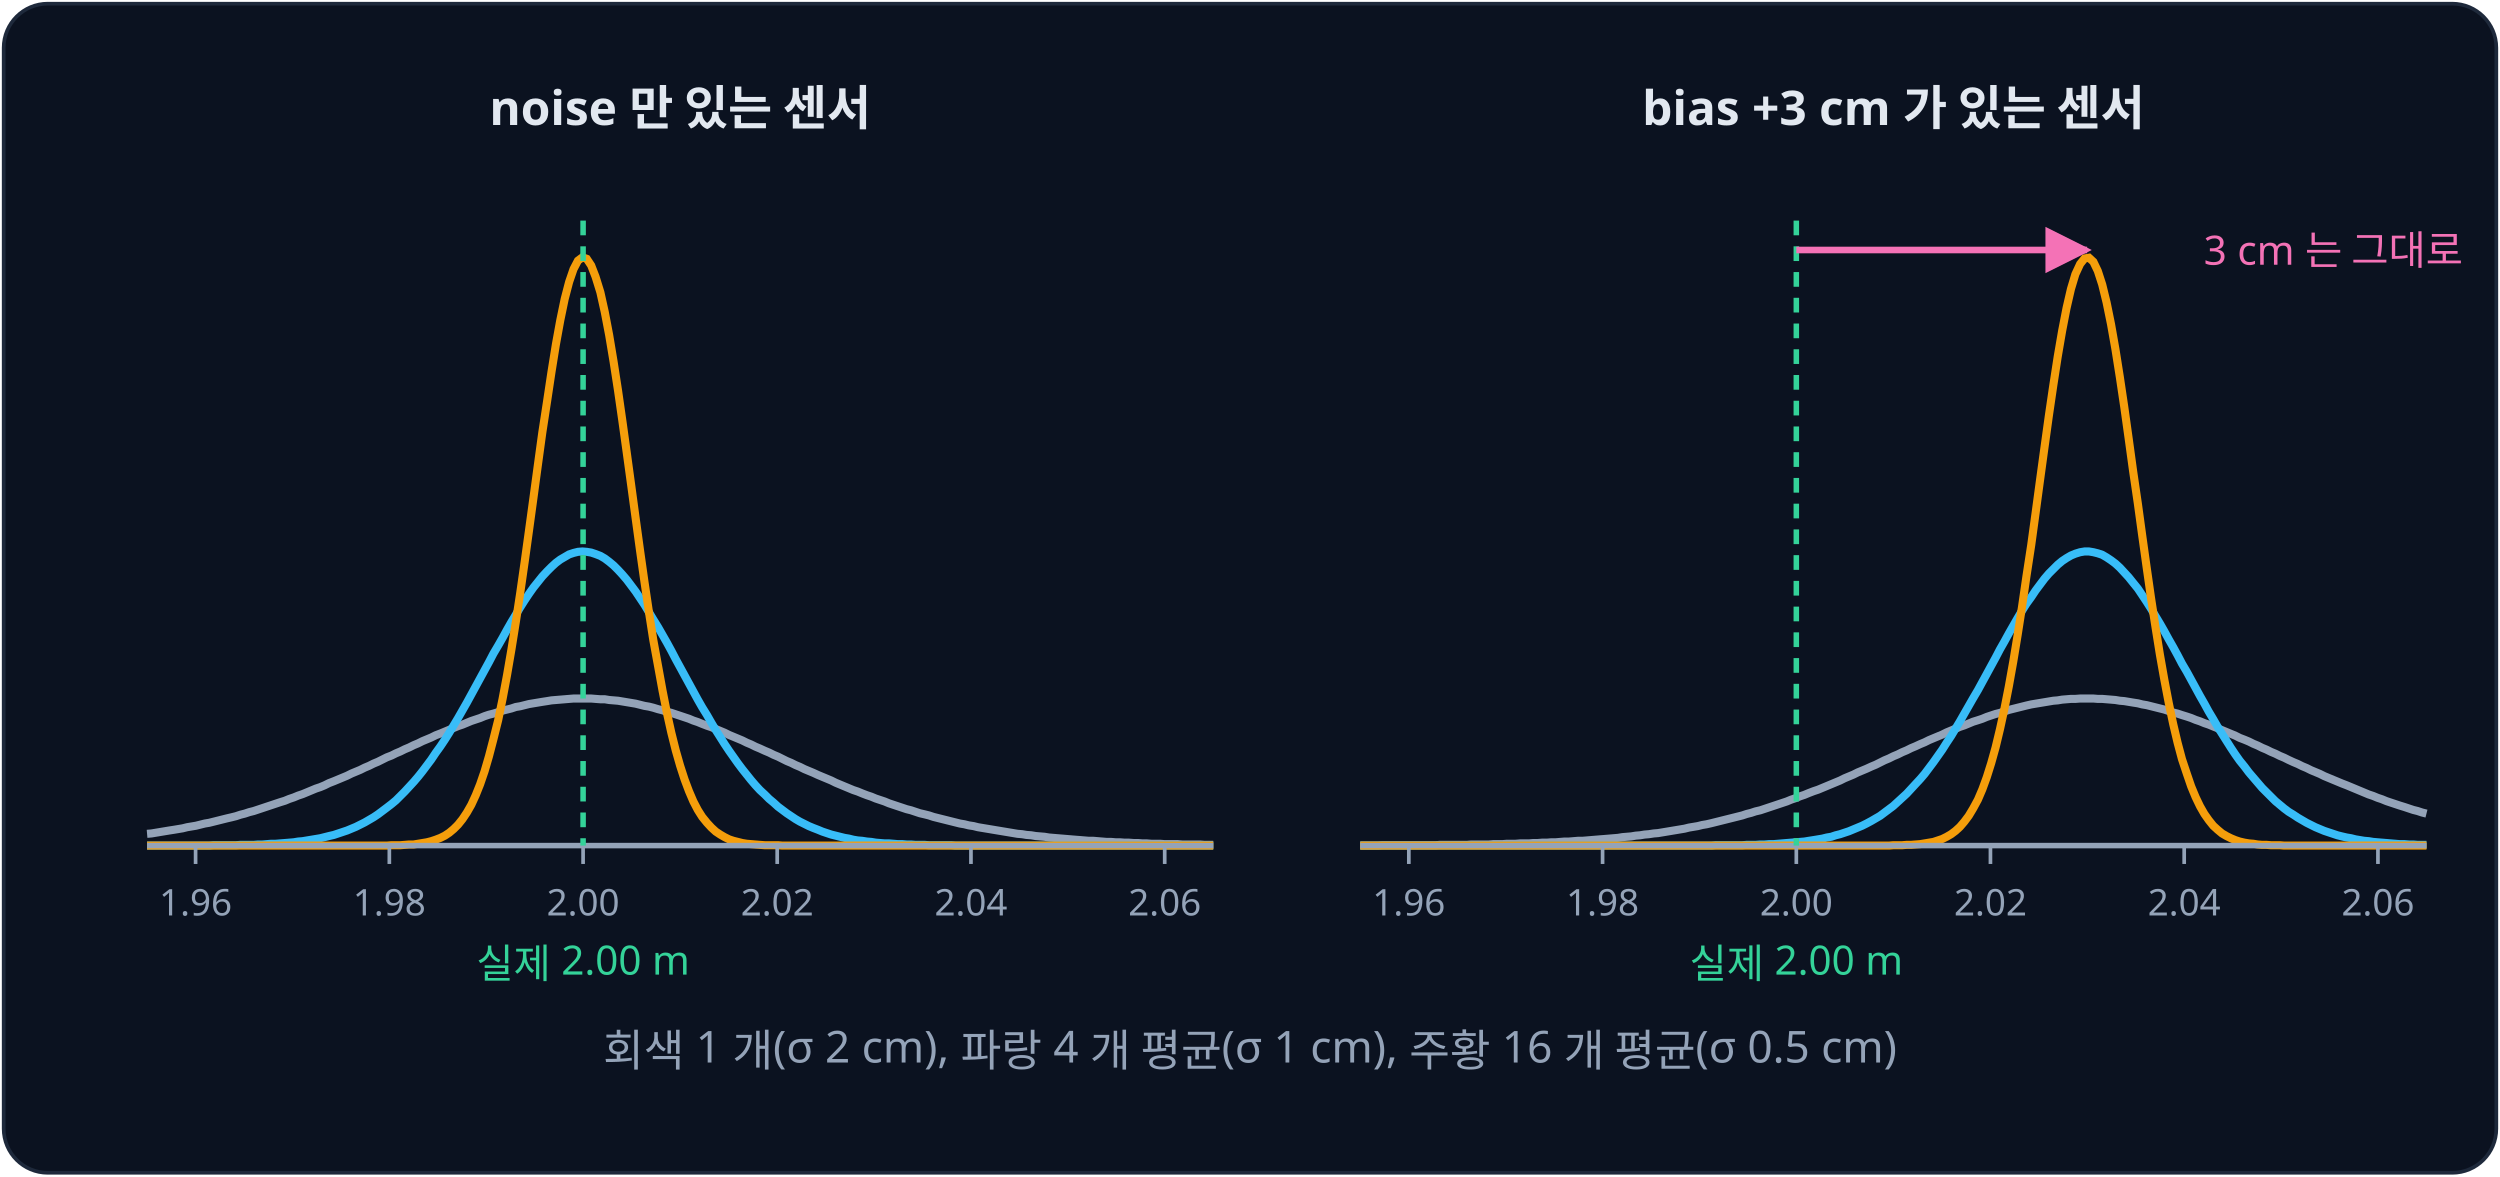
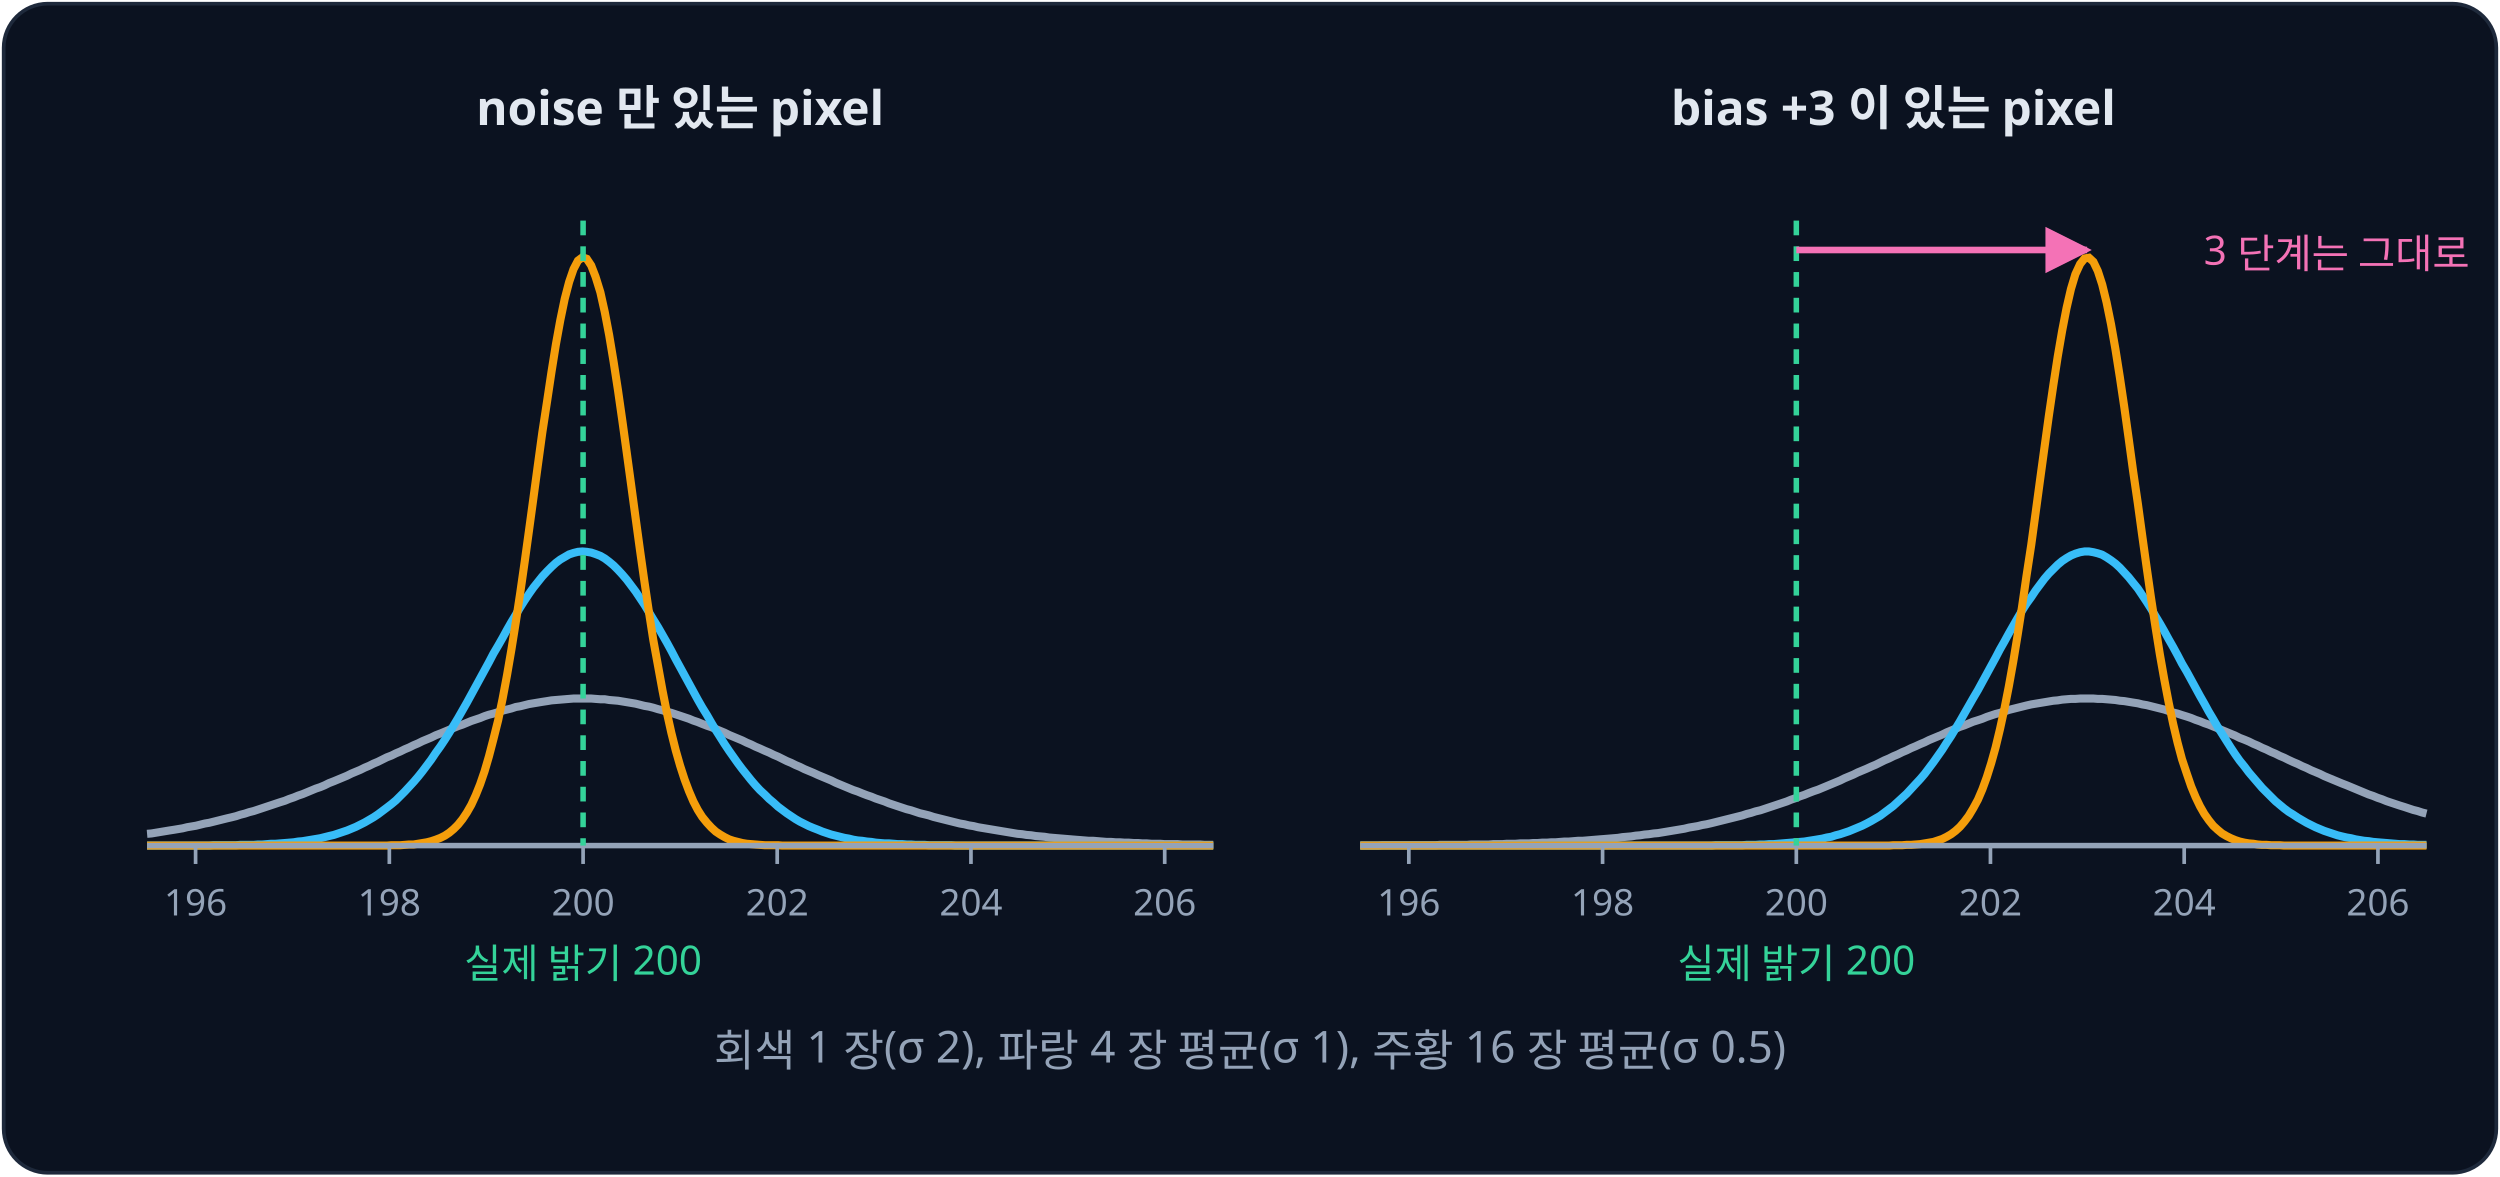
<svg xmlns="http://www.w3.org/2000/svg" viewBox="0 0 680 320" font-family="Pretendard, 'Apple SD Gothic Neo', 'Noto Sans KR', system-ui, sans-serif">
  <defs>
    <marker id="am" viewBox="0 0 10 10" refX="9" refY="5" markerWidth="7" markerHeight="7" orient="auto-start-reverse">
      <path d="M0,0 L10,5 L0,10 z" fill="#94a3b8" />
    </marker>
    <marker id="aa" viewBox="0 0 10 10" refX="9" refY="5" markerWidth="7" markerHeight="7" orient="auto-start-reverse">
      <path d="M0,0 L10,5 L0,10 z" fill="#f59e0b" />
    </marker>
    <marker id="as" viewBox="0 0 10 10" refX="9" refY="5" markerWidth="7" markerHeight="7" orient="auto-start-reverse">
      <path d="M0,0 L10,5 L0,10 z" fill="#38bdf8" />
    </marker>
    <marker id="ag" viewBox="0 0 10 10" refX="9" refY="5" markerWidth="7" markerHeight="7" orient="auto-start-reverse">
      <path d="M0,0 L10,5 L0,10 z" fill="#34d399" />
    </marker>
    <marker id="ar" viewBox="0 0 10 10" refX="9" refY="5" markerWidth="7" markerHeight="7" orient="auto-start-reverse">
      <path d="M0,0 L10,5 L0,10 z" fill="#f472b6" />
    </marker>
  </defs>
  <rect x="1" y="1" width="678" height="318" rx="12" fill="#0b1220" stroke="#1e293b" />
  <polyline points="40.0,226.8 41.2,226.7 42.4,226.5 43.6,226.3 44.8,226.1 46.0,225.9 47.3,225.7 48.5,225.5 49.7,225.3 50.9,225.0 52.1,224.8 53.3,224.6 54.5,224.3 55.7,224.0 56.9,223.8 58.1,223.5 59.3,223.2 60.5,222.9 61.7,222.6 63.0,222.3 64.2,222.0 65.4,221.6 66.6,221.3 67.8,220.9 69.0,220.6 70.2,220.2 71.4,219.8 72.6,219.4 73.8,219.0 75.0,218.6 76.2,218.2 77.5,217.8 78.7,217.3 79.9,216.9 81.1,216.4 82.3,216.0 83.5,215.5 84.7,215.0 85.9,214.5 87.1,214.1 88.3,213.6 89.5,213.0 90.8,212.5 92.0,212.0 93.2,211.5 94.4,211.0 95.6,210.4 96.8,209.9 98.0,209.4 99.2,208.8 100.4,208.3 101.6,207.7 102.8,207.2 104.0,206.6 105.2,206.0 106.5,205.5 107.7,204.9 108.9,204.4 110.1,203.8 111.3,203.3 112.5,202.7 113.7,202.2 114.9,201.6 116.1,201.1 117.3,200.6 118.5,200.0 119.8,199.5 121.0,199.0 122.2,198.5 123.4,198.0 124.6,197.5 125.8,197.1 127.0,196.6 128.2,196.1 129.4,195.7 130.6,195.3 131.8,194.8 133.0,194.4 134.2,194.1 135.5,193.7 136.7,193.3 137.9,193.0 139.1,192.7 140.3,192.3 141.5,192.1 142.7,191.8 143.9,191.5 145.1,191.3 146.3,191.1 147.5,190.9 148.8,190.7 150.0,190.5 151.2,190.4 152.4,190.3 153.6,190.2 154.8,190.1 156.0,190.0 157.2,190.0 158.4,190.0 159.6,190.0 160.8,190.0 162.0,190.1 163.3,190.2 164.5,190.2 165.7,190.4 166.9,190.5 168.1,190.6 169.3,190.8 170.5,191.0 171.7,191.2 172.9,191.4 174.1,191.7 175.3,192.0 176.5,192.2 177.7,192.5 179.0,192.9 180.2,193.2 181.4,193.6 182.6,193.9 183.8,194.3 185.0,194.7 186.2,195.1 187.4,195.5 188.6,196.0 189.8,196.4 191.0,196.9 192.3,197.4 193.5,197.8 194.7,198.3 195.9,198.8 197.1,199.3 198.3,199.9 199.5,200.4 200.7,200.9 201.9,201.4 203.1,202.0 204.3,202.5 205.5,203.1 206.7,203.6 208.0,204.2 209.2,204.7 210.4,205.3 211.6,205.8 212.8,206.4 214.0,207.0 215.2,207.5 216.4,208.1 217.6,208.6 218.8,209.2 220.0,209.7 221.2,210.2 222.5,210.8 223.7,211.3 224.9,211.8 226.1,212.3 227.3,212.9 228.5,213.4 229.7,213.9 230.9,214.4 232.1,214.9 233.3,215.3 234.5,215.8 235.8,216.3 237.0,216.7 238.2,217.2 239.4,217.6 240.6,218.0 241.8,218.5 243.0,218.9 244.2,219.3 245.4,219.7 246.6,220.1 247.8,220.4 249.0,220.8 250.2,221.2 251.5,221.5 252.7,221.8 253.9,222.2 255.1,222.5 256.3,222.8 257.5,223.1 258.7,223.4 259.9,223.7 261.1,224.0 262.3,224.2 263.5,224.5 264.8,224.7 266.0,225.0 267.2,225.2 268.4,225.4 269.6,225.6 270.8,225.8 272.0,226.0 273.2,226.2 274.4,226.4 275.6,226.6 276.8,226.8 278.0,226.9 279.2,227.1 280.5,227.2 281.7,227.4 282.9,227.5 284.1,227.6 285.3,227.8 286.5,227.9 287.7,228.0 288.9,228.1 290.1,228.2 291.3,228.3 292.5,228.4 293.8,228.5 295.0,228.6 296.2,228.7 297.4,228.7 298.6,228.8 299.8,228.9 301.0,229.0 302.2,229.0 303.4,229.1 304.6,229.1 305.8,229.2 307.0,229.2 308.3,229.3 309.5,229.3 310.7,229.4 311.9,229.4 313.1,229.5 314.3,229.5 315.5,229.5 316.7,229.6 317.9,229.6 319.1,229.6 320.3,229.6 321.5,229.7 322.7,229.7 324.0,229.7 325.2,229.7 326.4,229.7 327.6,229.8 328.8,229.8 330.0,229.8" fill="none" stroke="#94a3b8" stroke-width="2.2" />
  <polyline points="40.0,230.0 41.2,230.0 42.4,230.0 43.6,230.0 44.8,230.0 46.0,230.0 47.3,230.0 48.5,230.0 49.7,230.0 50.9,230.0 52.1,230.0 53.3,230.0 54.5,230.0 55.7,230.0 56.9,230.0 58.1,229.9 59.3,229.9 60.5,229.9 61.7,229.9 63.0,229.9 64.2,229.9 65.4,229.8 66.6,229.8 67.8,229.8 69.0,229.8 70.2,229.7 71.4,229.7 72.6,229.6 73.8,229.5 75.0,229.5 76.2,229.4 77.5,229.3 78.7,229.2 79.9,229.1 81.1,228.9 82.3,228.8 83.5,228.6 84.7,228.4 85.9,228.2 87.1,228.0 88.3,227.7 89.5,227.4 90.8,227.1 92.0,226.7 93.2,226.3 94.4,225.9 95.6,225.4 96.8,224.9 98.0,224.3 99.2,223.7 100.4,223.0 101.6,222.3 102.8,221.5 104.0,220.6 105.2,219.7 106.5,218.7 107.7,217.7 108.9,216.5 110.1,215.3 111.3,214.0 112.5,212.7 113.7,211.3 114.9,209.8 116.1,208.2 117.3,206.6 118.5,204.8 119.8,203.0 121.0,201.2 122.2,199.3 123.4,197.3 124.6,195.3 125.8,193.2 127.0,191.1 128.2,188.9 129.4,186.7 130.6,184.5 131.8,182.3 133.0,180.1 134.2,177.8 135.5,175.6 136.7,173.5 137.9,171.3 139.1,169.2 140.3,167.2 141.5,165.2 142.7,163.3 143.9,161.5 145.1,159.8 146.3,158.3 147.5,156.8 148.8,155.4 150.0,154.2 151.2,153.1 152.4,152.2 153.6,151.5 154.8,150.8 156.0,150.4 157.2,150.1 158.4,150.0 159.6,150.1 160.8,150.3 162.0,150.7 163.3,151.2 164.5,151.9 165.7,152.8 166.9,153.8 168.1,155.0 169.3,156.3 170.5,157.7 171.7,159.3 172.9,160.9 174.1,162.7 175.3,164.5 176.5,166.5 177.7,168.5 179.0,170.6 180.2,172.7 181.4,174.8 182.6,177.0 183.8,179.3 185.0,181.5 186.2,183.7 187.4,185.9 188.6,188.1 189.8,190.3 191.0,192.4 192.3,194.5 193.5,196.6 194.7,198.6 195.9,200.5 197.1,202.4 198.3,204.2 199.5,205.9 200.7,207.6 201.9,209.2 203.1,210.7 204.3,212.2 205.5,213.6 206.7,214.9 208.0,216.1 209.2,217.3 210.4,218.3 211.6,219.4 212.8,220.3 214.0,221.2 215.2,222.0 216.4,222.8 217.6,223.5 218.8,224.1 220.0,224.7 221.2,225.2 222.5,225.7 223.7,226.2 224.9,226.6 226.1,227.0 227.3,227.3 228.5,227.6 229.7,227.9 230.9,228.1 232.1,228.4 233.3,228.6 234.5,228.7 235.8,228.9 237.0,229.0 238.2,229.2 239.4,229.3 240.6,229.4 241.8,229.4 243.0,229.5 244.2,229.6 245.4,229.6 246.6,229.7 247.8,229.7 249.0,229.8 250.2,229.8 251.5,229.8 252.7,229.9 253.9,229.9 255.1,229.9 256.3,229.9 257.5,229.9 258.7,229.9 259.9,230.0 261.1,230.0 262.3,230.0 263.5,230.0 264.8,230.0 266.0,230.0 267.2,230.0 268.4,230.0 269.6,230.0 270.8,230.0 272.0,230.0 273.2,230.0 274.4,230.0 275.6,230.0 276.8,230.0 278.0,230.0 279.2,230.0 280.5,230.0 281.7,230.0 282.9,230.0 284.1,230.0 285.3,230.0 286.5,230.0 287.7,230.0 288.9,230.0 290.1,230.0 291.3,230.0 292.5,230.0 293.8,230.0 295.0,230.0 296.2,230.0 297.4,230.0 298.6,230.0 299.8,230.0 301.0,230.0 302.2,230.0 303.4,230.0 304.6,230.0 305.8,230.0 307.0,230.0 308.3,230.0 309.5,230.0 310.7,230.0 311.9,230.0 313.1,230.0 314.3,230.0 315.5,230.0 316.7,230.0 317.9,230.0 319.1,230.0 320.3,230.0 321.5,230.0 322.7,230.0 324.0,230.0 325.2,230.0 326.4,230.0 327.6,230.0 328.8,230.0 330.0,230.0" fill="none" stroke="#38bdf8" stroke-width="2.2" />
  <polyline points="40.0,230.0 41.2,230.0 42.4,230.0 43.6,230.0 44.8,230.0 46.0,230.0 47.3,230.0 48.5,230.0 49.7,230.0 50.9,230.0 52.1,230.0 53.3,230.0 54.5,230.0 55.7,230.0 56.9,230.0 58.1,230.0 59.3,230.0 60.5,230.0 61.7,230.0 63.0,230.0 64.2,230.0 65.4,230.0 66.6,230.0 67.8,230.0 69.0,230.0 70.2,230.0 71.4,230.0 72.6,230.0 73.8,230.0 75.0,230.0 76.2,230.0 77.5,230.0 78.7,230.0 79.9,230.0 81.1,230.0 82.3,230.0 83.5,230.0 84.7,230.0 85.9,230.0 87.1,230.0 88.3,230.0 89.5,230.0 90.8,230.0 92.0,230.0 93.2,230.0 94.4,230.0 95.6,230.0 96.8,230.0 98.0,230.0 99.2,230.0 100.4,230.0 101.6,230.0 102.8,230.0 104.0,230.0 105.2,230.0 106.5,229.9 107.7,229.9 108.9,229.9 110.1,229.8 111.3,229.7 112.5,229.7 113.7,229.5 114.9,229.3 116.1,229.1 117.3,228.8 118.5,228.4 119.8,227.9 121.0,227.3 122.2,226.5 123.4,225.5 124.6,224.3 125.8,222.8 127.0,221.0 128.2,218.9 129.4,216.3 130.6,213.3 131.8,209.8 133.0,205.7 134.2,201.1 135.5,195.9 136.7,190.1 137.9,183.7 139.1,176.7 140.3,169.2 141.5,161.3 142.7,152.9 143.9,144.2 145.1,135.4 146.3,126.5 147.5,117.7 148.8,109.2 150.0,101.2 151.2,93.7 152.4,87.1 153.6,81.3 154.8,76.7 156.0,73.2 157.2,70.9 158.4,70.0 159.6,70.4 160.8,72.2 162.0,75.3 163.3,79.5 164.5,84.9 165.7,91.2 166.9,98.4 168.1,106.2 169.3,114.6 170.5,123.3 171.7,132.1 172.9,141.0 174.1,149.8 175.3,158.3 176.5,166.4 177.7,174.1 179.0,181.2 180.2,187.8 181.4,193.9 182.6,199.3 183.8,204.1 185.0,208.3 186.2,212.0 187.4,215.2 188.6,218.0 189.8,220.3 191.0,222.2 192.3,223.8 193.5,225.1 194.7,226.2 195.9,227.0 197.1,227.7 198.3,228.3 199.5,228.7 200.7,229.0 201.9,229.3 203.1,229.5 204.3,229.6 205.5,229.7 206.7,229.8 208.0,229.9 209.2,229.9 210.4,229.9 211.6,229.9 212.8,230.0 214.0,230.0 215.2,230.0 216.4,230.0 217.6,230.0 218.8,230.0 220.0,230.0 221.2,230.0 222.5,230.0 223.7,230.0 224.9,230.0 226.1,230.0 227.3,230.0 228.5,230.0 229.7,230.0 230.9,230.0 232.1,230.0 233.3,230.0 234.5,230.0 235.8,230.0 237.0,230.0 238.2,230.0 239.4,230.0 240.6,230.0 241.8,230.0 243.0,230.0 244.2,230.0 245.4,230.0 246.6,230.0 247.8,230.0 249.0,230.0 250.2,230.0 251.5,230.0 252.7,230.0 253.9,230.0 255.1,230.0 256.3,230.0 257.5,230.0 258.7,230.0 259.9,230.0 261.1,230.0 262.3,230.0 263.5,230.0 264.8,230.0 266.0,230.0 267.2,230.0 268.4,230.0 269.6,230.0 270.8,230.0 272.0,230.0 273.2,230.0 274.4,230.0 275.6,230.0 276.8,230.0 278.0,230.0 279.2,230.0 280.5,230.0 281.7,230.0 282.9,230.0 284.1,230.0 285.3,230.0 286.5,230.0 287.7,230.0 288.9,230.0 290.1,230.0 291.3,230.0 292.5,230.0 293.8,230.0 295.0,230.0 296.2,230.0 297.4,230.0 298.6,230.0 299.8,230.0 301.0,230.0 302.2,230.0 303.4,230.0 304.6,230.0 305.8,230.0 307.0,230.0 308.3,230.0 309.5,230.0 310.7,230.0 311.9,230.0 313.1,230.0 314.3,230.0 315.5,230.0 316.7,230.0 317.9,230.0 319.1,230.0 320.3,230.0 321.5,230.0 322.7,230.0 324.0,230.0 325.2,230.0 326.4,230.0 327.6,230.0 328.8,230.0 330.0,230.0" fill="none" stroke="#f59e0b" stroke-width="2.2" />
  <line x1="40.0" y1="230.0" x2="330.0" y2="230.0" stroke="#94a3b8" stroke-width="1.5" />
  <line x1="53.2" y1="230.0" x2="53.2" y2="235.0" stroke="#94a3b8" stroke-width="1.0" />
-   <text x="53.2" y="249.0" fill="#94a3b8" font-size="10" text-anchor="middle">1.96</text>
+   <text x="53.2" y="249.0" fill="#94a3b8" font-size="10" text-anchor="middle">196</text>
  <line x1="105.9" y1="230.0" x2="105.9" y2="235.0" stroke="#94a3b8" stroke-width="1.0" />
-   <text x="105.9" y="249.0" fill="#94a3b8" font-size="10" text-anchor="middle">1.98</text>
+   <text x="105.9" y="249.0" fill="#94a3b8" font-size="10" text-anchor="middle">198</text>
  <line x1="158.6" y1="230.0" x2="158.6" y2="235.0" stroke="#94a3b8" stroke-width="1.0" />
-   <text x="158.6" y="249.0" fill="#94a3b8" font-size="10" text-anchor="middle">2.00</text>
+   <text x="158.6" y="249.0" fill="#94a3b8" font-size="10" text-anchor="middle">200</text>
  <line x1="211.4" y1="230.0" x2="211.4" y2="235.0" stroke="#94a3b8" stroke-width="1.0" />
-   <text x="211.4" y="249.0" fill="#94a3b8" font-size="10" text-anchor="middle">2.02</text>
+   <text x="211.4" y="249.0" fill="#94a3b8" font-size="10" text-anchor="middle">202</text>
  <line x1="264.1" y1="230.0" x2="264.1" y2="235.0" stroke="#94a3b8" stroke-width="1.0" />
-   <text x="264.1" y="249.0" fill="#94a3b8" font-size="10" text-anchor="middle">2.04</text>
+   <text x="264.1" y="249.0" fill="#94a3b8" font-size="10" text-anchor="middle">204</text>
  <line x1="316.8" y1="230.0" x2="316.8" y2="235.0" stroke="#94a3b8" stroke-width="1.0" />
-   <text x="316.8" y="249.0" fill="#94a3b8" font-size="10" text-anchor="middle">2.06</text>
+   <text x="316.8" y="249.0" fill="#94a3b8" font-size="10" text-anchor="middle">206</text>
  <line x1="158.6" y1="60.0" x2="158.6" y2="230.0" stroke="#34d399" stroke-width="1.5" stroke-dasharray="4 3" />
-   <text x="158.6" y="266.0" fill="#34d399" font-size="11" text-anchor="middle">실제 2.00 m</text>
-   <text x="185.0" y="34.0" fill="#e2e8f0" font-size="13" text-anchor="middle" font-weight="600">noise 만 있는 센서</text>
+   <text x="158.6" y="266.0" fill="#34d399" font-size="11" text-anchor="middle">실제 밝기 200</text>
+   <text x="185.0" y="34.0" fill="#e2e8f0" font-size="13" text-anchor="middle" font-weight="600">noise 만 있는 pixel</text>
  <polyline points="370.0,230.0 371.2,230.0 372.4,230.0 373.6,230.0 374.8,230.0 376.0,229.9 377.3,229.9 378.5,229.9 379.7,229.9 380.9,229.9 382.1,229.9 383.3,229.9 384.5,229.9 385.7,229.9 386.9,229.9 388.1,229.9 389.3,229.9 390.5,229.9 391.7,229.8 393.0,229.8 394.2,229.8 395.4,229.8 396.6,229.8 397.8,229.8 399.0,229.8 400.2,229.7 401.4,229.7 402.6,229.7 403.8,229.7 405.0,229.7 406.2,229.6 407.5,229.6 408.7,229.6 409.9,229.5 411.1,229.5 412.3,229.5 413.5,229.4 414.7,229.4 415.9,229.4 417.1,229.3 418.3,229.3 419.5,229.2 420.8,229.2 422.0,229.1 423.2,229.1 424.4,229.0 425.6,228.9 426.8,228.9 428.0,228.8 429.2,228.7 430.4,228.7 431.6,228.6 432.8,228.5 434.0,228.4 435.2,228.3 436.5,228.2 437.7,228.1 438.9,228.0 440.1,227.9 441.3,227.7 442.5,227.6 443.7,227.5 444.9,227.3 446.1,227.2 447.3,227.0 448.5,226.9 449.8,226.7 451.0,226.6 452.2,226.4 453.4,226.2 454.6,226.0 455.8,225.8 457.0,225.6 458.2,225.4 459.4,225.1 460.6,224.9 461.8,224.7 463.0,224.4 464.2,224.2 465.5,223.9 466.7,223.6 467.9,223.3 469.1,223.0 470.3,222.7 471.5,222.4 472.7,222.1 473.9,221.8 475.1,221.4 476.3,221.1 477.5,220.7 478.8,220.4 480.0,220.0 481.2,219.6 482.4,219.2 483.6,218.8 484.8,218.4 486.0,218.0 487.2,217.5 488.4,217.1 489.6,216.6 490.8,216.2 492.0,215.7 493.3,215.2 494.5,214.8 495.7,214.3 496.9,213.8 498.1,213.3 499.3,212.8 500.5,212.3 501.7,211.7 502.9,211.2 504.1,210.7 505.3,210.1 506.5,209.6 507.7,209.1 509.0,208.5 510.2,208.0 511.4,207.4 512.6,206.8 513.8,206.3 515.0,205.7 516.2,205.2 517.4,204.6 518.6,204.1 519.8,203.5 521.0,203.0 522.3,202.4 523.5,201.9 524.7,201.3 525.9,200.8 527.1,200.3 528.3,199.8 529.5,199.2 530.7,198.7 531.9,198.2 533.1,197.7 534.3,197.3 535.5,196.8 536.7,196.3 538.0,195.9 539.2,195.5 540.4,195.0 541.6,194.6 542.8,194.2 544.0,193.9 545.2,193.5 546.4,193.1 547.6,192.8 548.8,192.5 550.0,192.2 551.2,191.9 552.5,191.6 553.7,191.4 554.9,191.2 556.1,191.0 557.3,190.8 558.5,190.6 559.7,190.5 560.9,190.3 562.1,190.2 563.3,190.1 564.5,190.1 565.8,190.0 567.0,190.0 568.2,190.0 569.4,190.0 570.6,190.1 571.8,190.1 573.0,190.2 574.2,190.3 575.4,190.4 576.6,190.6 577.8,190.7 579.0,190.9 580.2,191.1 581.5,191.3 582.7,191.6 583.9,191.8 585.1,192.1 586.3,192.4 587.5,192.7 588.7,193.0 589.9,193.4 591.1,193.8 592.3,194.1 593.5,194.5 594.8,194.9 596.0,195.3 597.2,195.8 598.4,196.2 599.6,196.7 600.8,197.1 602.0,197.6 603.2,198.1 604.4,198.6 605.6,199.1 606.8,199.6 608.0,200.1 609.2,200.7 610.5,201.2 611.7,201.7 612.9,202.3 614.1,202.8 615.3,203.4 616.5,203.9 617.7,204.5 618.9,205.0 620.1,205.6 621.3,206.1 622.5,206.7 623.8,207.3 625.0,207.8 626.2,208.4 627.4,208.9 628.6,209.5 629.8,210.0 631.0,210.5 632.2,211.1 633.4,211.6 634.6,212.1 635.8,212.6 637.0,213.1 638.3,213.6 639.5,214.1 640.7,214.6 641.9,215.1 643.1,215.6 644.3,216.1 645.5,216.5 646.7,217.0 647.9,217.4 649.1,217.9 650.3,218.3 651.5,218.7 652.7,219.1 654.0,219.5 655.2,219.9 656.4,220.3 657.6,220.6 658.8,221.0 660.0,221.3" fill="none" stroke="#94a3b8" stroke-width="2.2" />
  <polyline points="370.0,230.0 371.2,230.0 372.4,230.0 373.6,230.0 374.8,230.0 376.0,230.0 377.3,230.0 378.5,230.0 379.7,230.0 380.9,230.0 382.1,230.0 383.3,230.0 384.5,230.0 385.7,230.0 386.9,230.0 388.1,230.0 389.3,230.0 390.5,230.0 391.7,230.0 393.0,230.0 394.2,230.0 395.4,230.0 396.6,230.0 397.8,230.0 399.0,230.0 400.2,230.0 401.4,230.0 402.6,230.0 403.8,230.0 405.0,230.0 406.2,230.0 407.5,230.0 408.7,230.0 409.9,230.0 411.1,230.0 412.3,230.0 413.5,230.0 414.7,230.0 415.9,230.0 417.1,230.0 418.3,230.0 419.5,230.0 420.8,230.0 422.0,230.0 423.2,230.0 424.4,230.0 425.6,230.0 426.8,230.0 428.0,230.0 429.2,230.0 430.4,230.0 431.6,230.0 432.8,230.0 434.0,230.0 435.2,230.0 436.5,230.0 437.7,230.0 438.9,230.0 440.1,230.0 441.3,230.0 442.5,230.0 443.7,230.0 444.9,230.0 446.1,230.0 447.3,230.0 448.5,230.0 449.8,230.0 451.0,230.0 452.2,230.0 453.4,230.0 454.6,230.0 455.8,230.0 457.0,230.0 458.2,230.0 459.4,230.0 460.6,230.0 461.8,230.0 463.0,230.0 464.2,230.0 465.5,230.0 466.7,229.9 467.9,229.9 469.1,229.9 470.3,229.9 471.5,229.9 472.7,229.9 473.9,229.9 475.1,229.8 476.3,229.8 477.5,229.8 478.8,229.7 480.0,229.7 481.2,229.6 482.4,229.6 483.6,229.5 484.8,229.4 486.0,229.3 487.2,229.2 488.4,229.1 489.6,229.0 490.8,228.9 492.0,228.7 493.3,228.5 494.5,228.3 495.7,228.1 496.9,227.8 498.1,227.6 499.3,227.2 500.5,226.9 501.7,226.5 502.9,226.1 504.1,225.6 505.3,225.1 506.5,224.6 507.7,224.0 509.0,223.3 510.2,222.6 511.4,221.9 512.6,221.0 513.8,220.1 515.0,219.2 516.2,218.1 517.4,217.0 518.6,215.9 519.8,214.6 521.0,213.3 522.3,211.9 523.5,210.5 524.7,208.9 525.9,207.3 527.1,205.6 528.3,203.9 529.5,202.0 530.7,200.2 531.9,198.2 533.1,196.2 534.3,194.1 535.5,192.0 536.7,189.9 538.0,187.7 539.2,185.5 540.4,183.3 541.6,181.1 542.8,178.9 544.0,176.6 545.2,174.5 546.4,172.3 547.6,170.2 548.8,168.1 550.0,166.1 551.2,164.2 552.5,162.4 553.7,160.6 554.9,159.0 556.1,157.4 557.3,156.0 558.5,154.8 559.7,153.6 560.9,152.6 562.1,151.8 563.3,151.1 564.5,150.6 565.8,150.2 567.0,150.0 568.2,150.0 569.4,150.2 570.6,150.5 571.8,150.9 573.0,151.6 574.2,152.4 575.4,153.3 576.6,154.4 577.8,155.7 579.0,157.0 580.2,158.5 581.5,160.1 582.7,161.9 583.9,163.7 585.1,165.6 586.3,167.6 587.5,169.6 588.7,171.7 589.9,173.9 591.1,176.0 592.3,178.2 593.5,180.5 594.8,182.7 596.0,184.9 597.2,187.1 598.4,189.3 599.6,191.4 600.8,193.6 602.0,195.6 603.2,197.7 604.4,199.6 605.6,201.5 606.8,203.4 608.0,205.2 609.2,206.9 610.5,208.5 611.7,210.1 612.9,211.5 614.1,212.9 615.3,214.3 616.5,215.5 617.7,216.7 618.9,217.9 620.1,218.9 621.3,219.9 622.5,220.8 623.8,221.6 625.0,222.4 626.2,223.1 627.4,223.8 628.6,224.4 629.8,225.0 631.0,225.5 632.2,226.0 633.4,226.4 634.6,226.8 635.8,227.2 637.0,227.5 638.3,227.8 639.5,228.0 640.7,228.3 641.9,228.5 643.1,228.7 644.3,228.8 645.5,229.0 646.7,229.1 647.9,229.2 649.1,229.3 650.3,229.4 651.5,229.5 652.7,229.6 654.0,229.6 655.2,229.7 656.4,229.7 657.6,229.8 658.8,229.8 660.0,229.8" fill="none" stroke="#38bdf8" stroke-width="2.2" />
  <polyline points="370.0,230.0 371.2,230.0 372.4,230.0 373.6,230.0 374.8,230.0 376.0,230.0 377.3,230.0 378.5,230.0 379.7,230.0 380.9,230.0 382.1,230.0 383.3,230.0 384.5,230.0 385.7,230.0 386.9,230.0 388.1,230.0 389.3,230.0 390.5,230.0 391.7,230.0 393.0,230.0 394.2,230.0 395.4,230.0 396.6,230.0 397.8,230.0 399.0,230.0 400.2,230.0 401.4,230.0 402.6,230.0 403.8,230.0 405.0,230.0 406.2,230.0 407.5,230.0 408.7,230.0 409.9,230.0 411.1,230.0 412.3,230.0 413.5,230.0 414.7,230.0 415.9,230.0 417.1,230.0 418.3,230.0 419.5,230.0 420.8,230.0 422.0,230.0 423.2,230.0 424.4,230.0 425.6,230.0 426.8,230.0 428.0,230.0 429.2,230.0 430.4,230.0 431.6,230.0 432.8,230.0 434.0,230.0 435.2,230.0 436.5,230.0 437.7,230.0 438.9,230.0 440.1,230.0 441.3,230.0 442.5,230.0 443.7,230.0 444.9,230.0 446.1,230.0 447.3,230.0 448.5,230.0 449.8,230.0 451.0,230.0 452.2,230.0 453.4,230.0 454.6,230.0 455.8,230.0 457.0,230.0 458.2,230.0 459.4,230.0 460.6,230.0 461.8,230.0 463.0,230.0 464.2,230.0 465.5,230.0 466.7,230.0 467.9,230.0 469.1,230.0 470.3,230.0 471.5,230.0 472.7,230.0 473.9,230.0 475.1,230.0 476.3,230.0 477.5,230.0 478.8,230.0 480.0,230.0 481.2,230.0 482.4,230.0 483.6,230.0 484.8,230.0 486.0,230.0 487.2,230.0 488.4,230.0 489.6,230.0 490.8,230.0 492.0,230.0 493.3,230.0 494.5,230.0 495.7,230.0 496.9,230.0 498.1,230.0 499.3,230.0 500.5,230.0 501.7,230.0 502.9,230.0 504.1,230.0 505.3,230.0 506.5,230.0 507.7,230.0 509.0,230.0 510.2,230.0 511.4,230.0 512.6,230.0 513.8,230.0 515.0,229.9 516.2,229.9 517.4,229.9 518.6,229.8 519.8,229.8 521.0,229.7 522.3,229.6 523.5,229.4 524.7,229.2 525.9,229.0 527.1,228.6 528.3,228.2 529.5,227.6 530.7,226.9 531.9,226.0 533.1,224.9 534.3,223.5 535.5,221.9 536.7,219.9 538.0,217.5 539.2,214.7 540.4,211.4 541.6,207.6 542.8,203.3 544.0,198.3 545.2,192.8 546.4,186.7 547.6,180.0 548.8,172.7 550.0,165.0 551.2,156.7 552.5,148.2 553.7,139.4 554.9,130.5 556.1,121.7 557.3,113.0 558.5,104.8 559.7,97.0 560.9,90.0 562.1,83.8 563.3,78.6 564.5,74.6 565.8,71.8 567.0,70.3 568.2,70.1 569.4,71.2 570.6,73.7 571.8,77.4 573.0,82.3 574.2,88.2 575.4,95.0 576.6,102.6 577.8,110.7 579.0,119.3 580.2,128.1 581.5,137.0 582.7,145.8 583.9,154.4 585.1,162.8 586.3,170.6 587.5,178.1 588.7,184.9 589.9,191.2 591.1,196.9 592.3,202.0 593.5,206.5 594.8,210.4 596.0,213.9 597.2,216.8 598.4,219.3 599.6,221.4 600.8,223.1 602.0,224.6 603.2,225.7 604.4,226.7 605.6,227.4 606.8,228.0 608.0,228.5 609.2,228.9 610.5,229.2 611.7,229.4 612.9,229.5 614.1,229.7 615.3,229.8 616.5,229.8 617.7,229.9 618.9,229.9 620.1,229.9 621.3,230.0 622.5,230.0 623.8,230.0 625.0,230.0 626.2,230.0 627.4,230.0 628.6,230.0 629.8,230.0 631.0,230.0 632.2,230.0 633.4,230.0 634.6,230.0 635.8,230.0 637.0,230.0 638.3,230.0 639.5,230.0 640.7,230.0 641.9,230.0 643.1,230.0 644.3,230.0 645.5,230.0 646.7,230.0 647.9,230.0 649.1,230.0 650.3,230.0 651.5,230.0 652.7,230.0 654.0,230.0 655.2,230.0 656.4,230.0 657.6,230.0 658.8,230.0 660.0,230.0" fill="none" stroke="#f59e0b" stroke-width="2.2" />
  <line x1="370.0" y1="230.0" x2="660.0" y2="230.0" stroke="#94a3b8" stroke-width="1.5" />
  <line x1="383.2" y1="230.0" x2="383.2" y2="235.0" stroke="#94a3b8" stroke-width="1.0" />
-   <text x="383.2" y="249.0" fill="#94a3b8" font-size="10" text-anchor="middle">1.96</text>
+   <text x="383.2" y="249.0" fill="#94a3b8" font-size="10" text-anchor="middle">196</text>
  <line x1="435.9" y1="230.0" x2="435.9" y2="235.0" stroke="#94a3b8" stroke-width="1.0" />
-   <text x="435.9" y="249.0" fill="#94a3b8" font-size="10" text-anchor="middle">1.98</text>
+   <text x="435.9" y="249.0" fill="#94a3b8" font-size="10" text-anchor="middle">198</text>
  <line x1="488.6" y1="230.0" x2="488.6" y2="235.0" stroke="#94a3b8" stroke-width="1.0" />
-   <text x="488.6" y="249.0" fill="#94a3b8" font-size="10" text-anchor="middle">2.00</text>
+   <text x="488.6" y="249.0" fill="#94a3b8" font-size="10" text-anchor="middle">200</text>
  <line x1="541.4" y1="230.0" x2="541.4" y2="235.0" stroke="#94a3b8" stroke-width="1.0" />
-   <text x="541.4" y="249.0" fill="#94a3b8" font-size="10" text-anchor="middle">2.02</text>
+   <text x="541.4" y="249.0" fill="#94a3b8" font-size="10" text-anchor="middle">202</text>
  <line x1="594.1" y1="230.0" x2="594.1" y2="235.0" stroke="#94a3b8" stroke-width="1.0" />
-   <text x="594.1" y="249.0" fill="#94a3b8" font-size="10" text-anchor="middle">2.04</text>
+   <text x="594.1" y="249.0" fill="#94a3b8" font-size="10" text-anchor="middle">204</text>
  <line x1="646.8" y1="230.0" x2="646.8" y2="235.0" stroke="#94a3b8" stroke-width="1.0" />
-   <text x="646.8" y="249.0" fill="#94a3b8" font-size="10" text-anchor="middle">2.06</text>
+   <text x="646.8" y="249.0" fill="#94a3b8" font-size="10" text-anchor="middle">206</text>
  <line x1="488.6" y1="60.0" x2="488.6" y2="230.0" stroke="#34d399" stroke-width="1.5" stroke-dasharray="4 3" />
-   <text x="488.6" y="266.0" fill="#34d399" font-size="11" text-anchor="middle">실제 2.00 m</text>
-   <text x="515.0" y="34.0" fill="#e2e8f0" font-size="13" text-anchor="middle" font-weight="600">bias +3 cm 가 있는 센서</text>
+   <text x="488.6" y="266.0" fill="#34d399" font-size="11" text-anchor="middle">실제 밝기 200</text>
+   <text x="515.0" y="34.0" fill="#e2e8f0" font-size="13" text-anchor="middle" font-weight="600">bias +3 이 있는 pixel</text>
  <line x1="488.6" y1="68.0" x2="567.7" y2="68.0" stroke="#f472b6" stroke-width="1.8" marker-end="url(#ar)" />
-   <text x="599.4" y="72.0" fill="#f472b6" font-size="11" text-anchor="start">3 cm 는 그대로</text>
-   <text x="340.0" y="290.0" fill="#94a3b8" font-size="12" text-anchor="middle">회색 1 개(σ 2 cm), 파랑 4 개 평균(σ 1 cm), 주황 16 개 평균(σ 0.5 cm)</text>
+   <text x="599.4" y="72.0" fill="#f472b6" font-size="11" text-anchor="start">3 단계는 그대로</text>
+   <text x="340.0" y="290.0" fill="#94a3b8" font-size="12" text-anchor="middle">회색 1 장(σ 2), 파랑 4 장 평균(σ 1), 주황 16 장 평균(σ 0.5)</text>
</svg>
